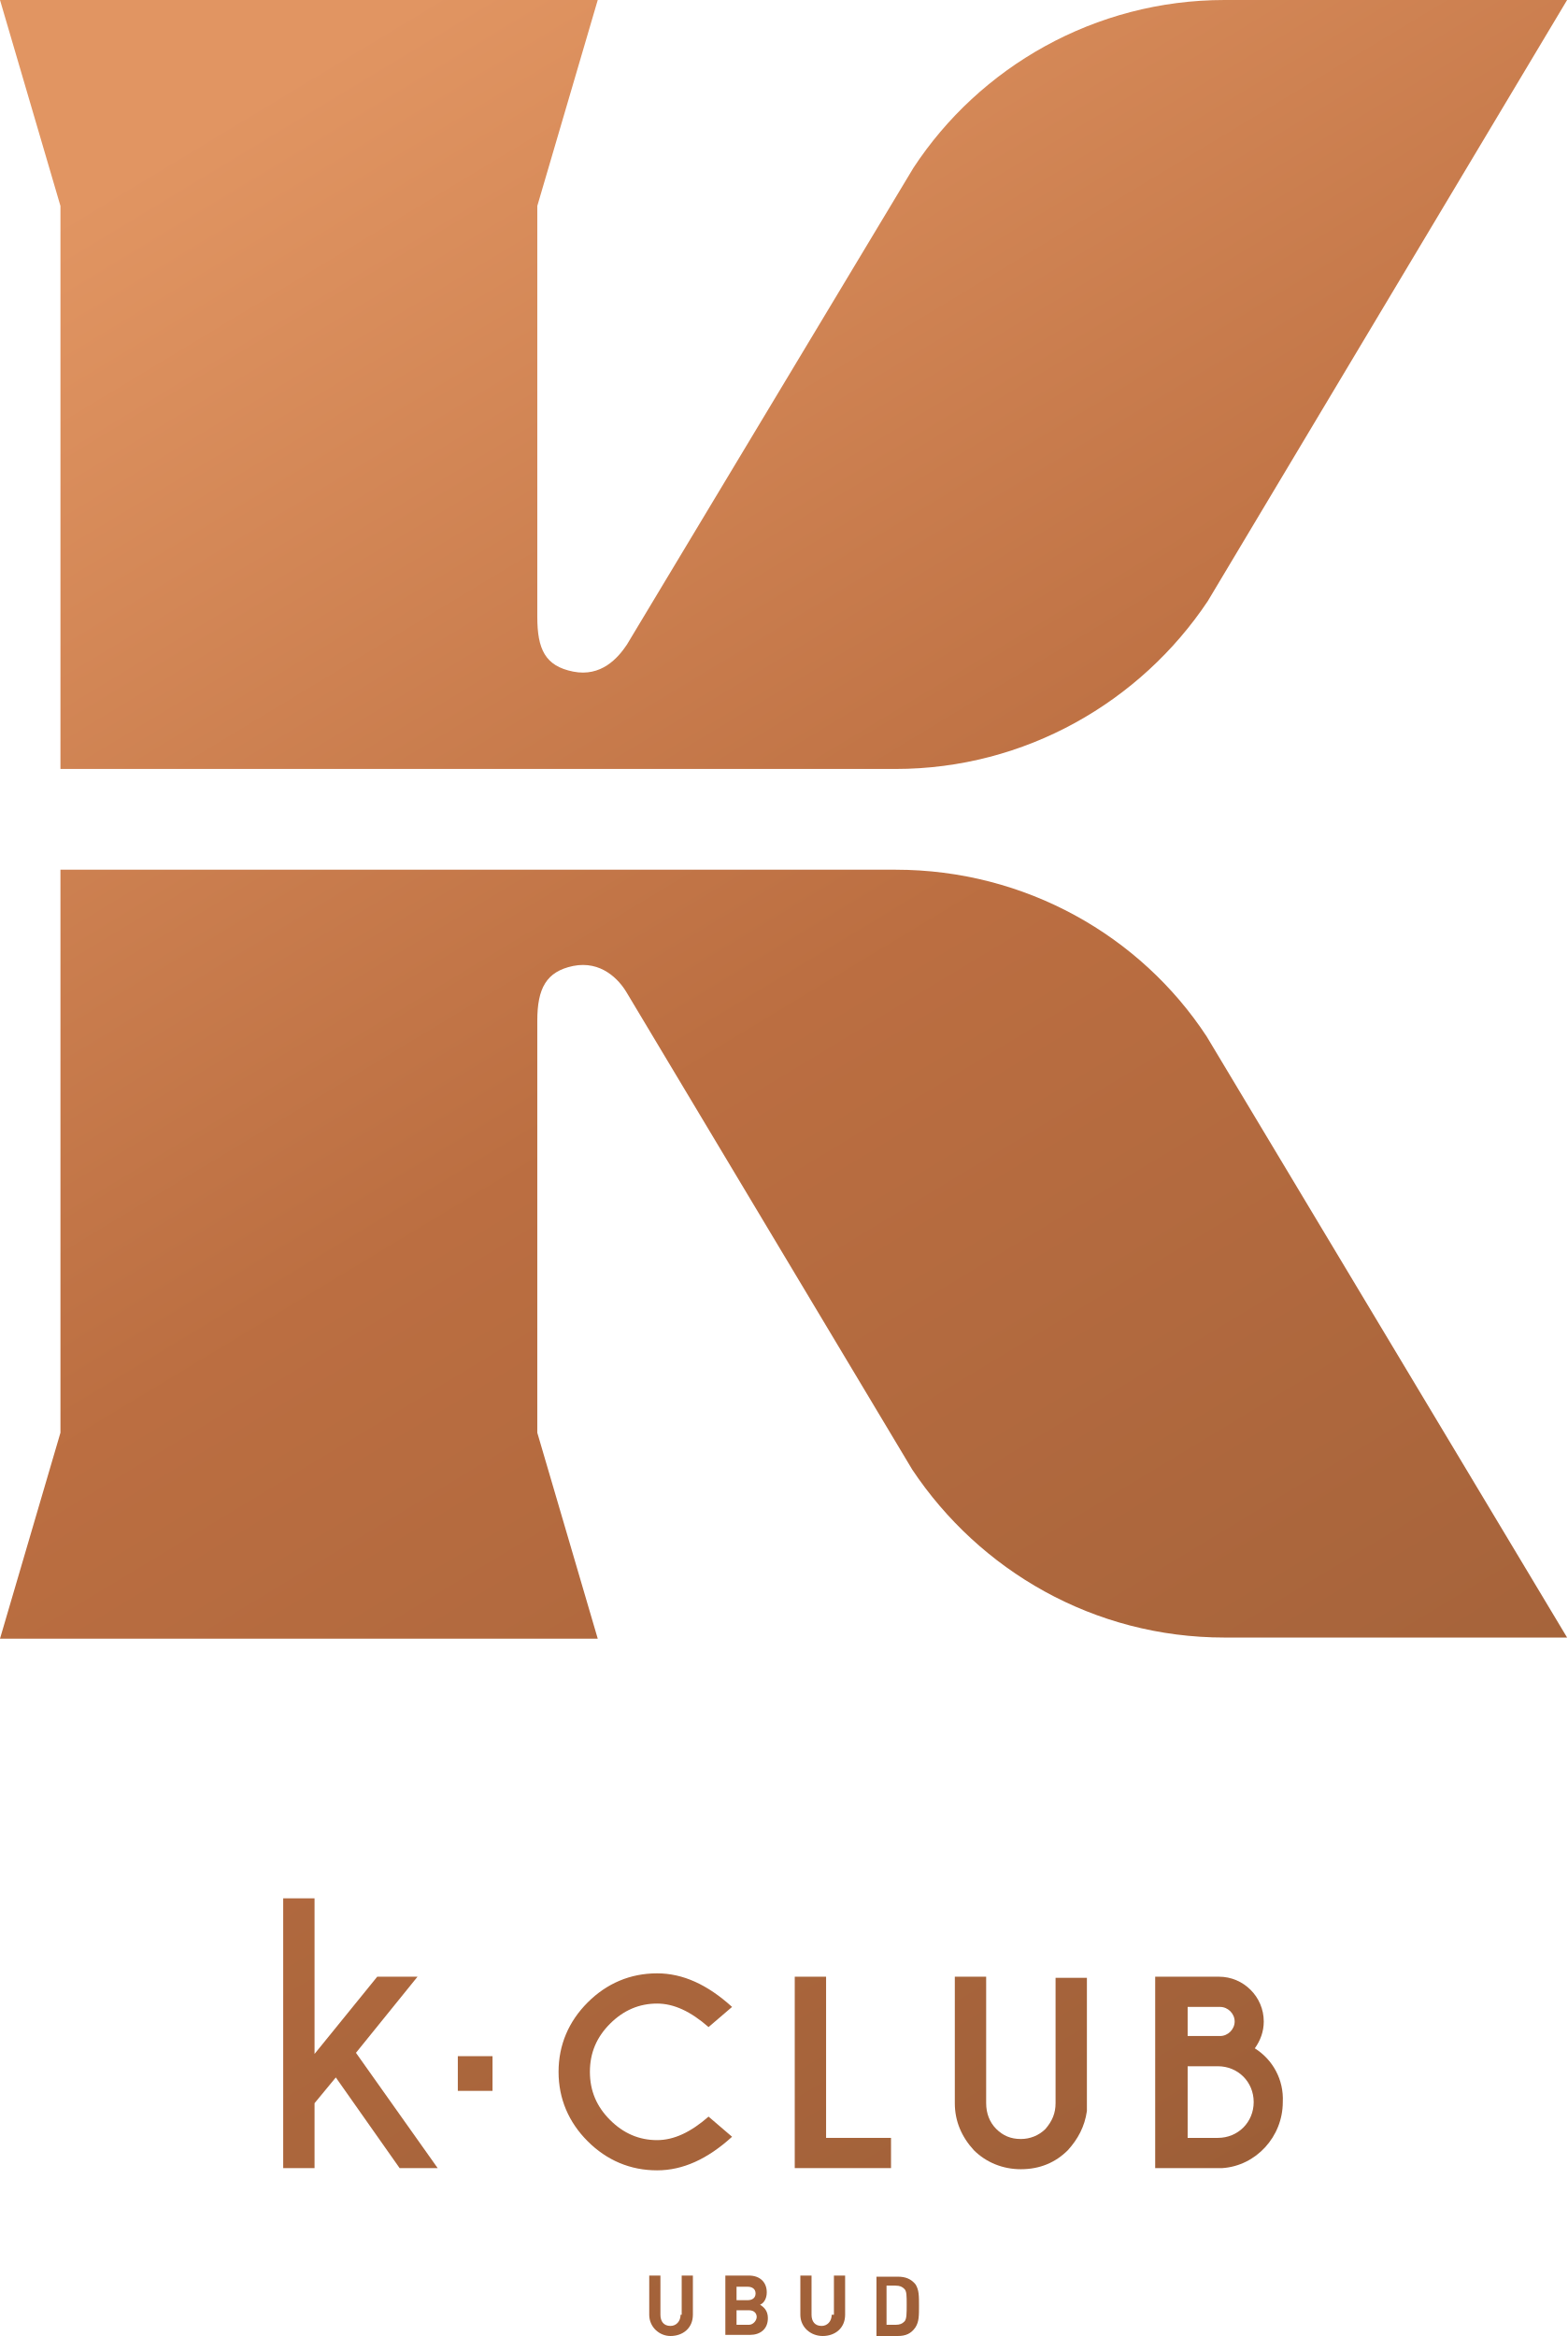
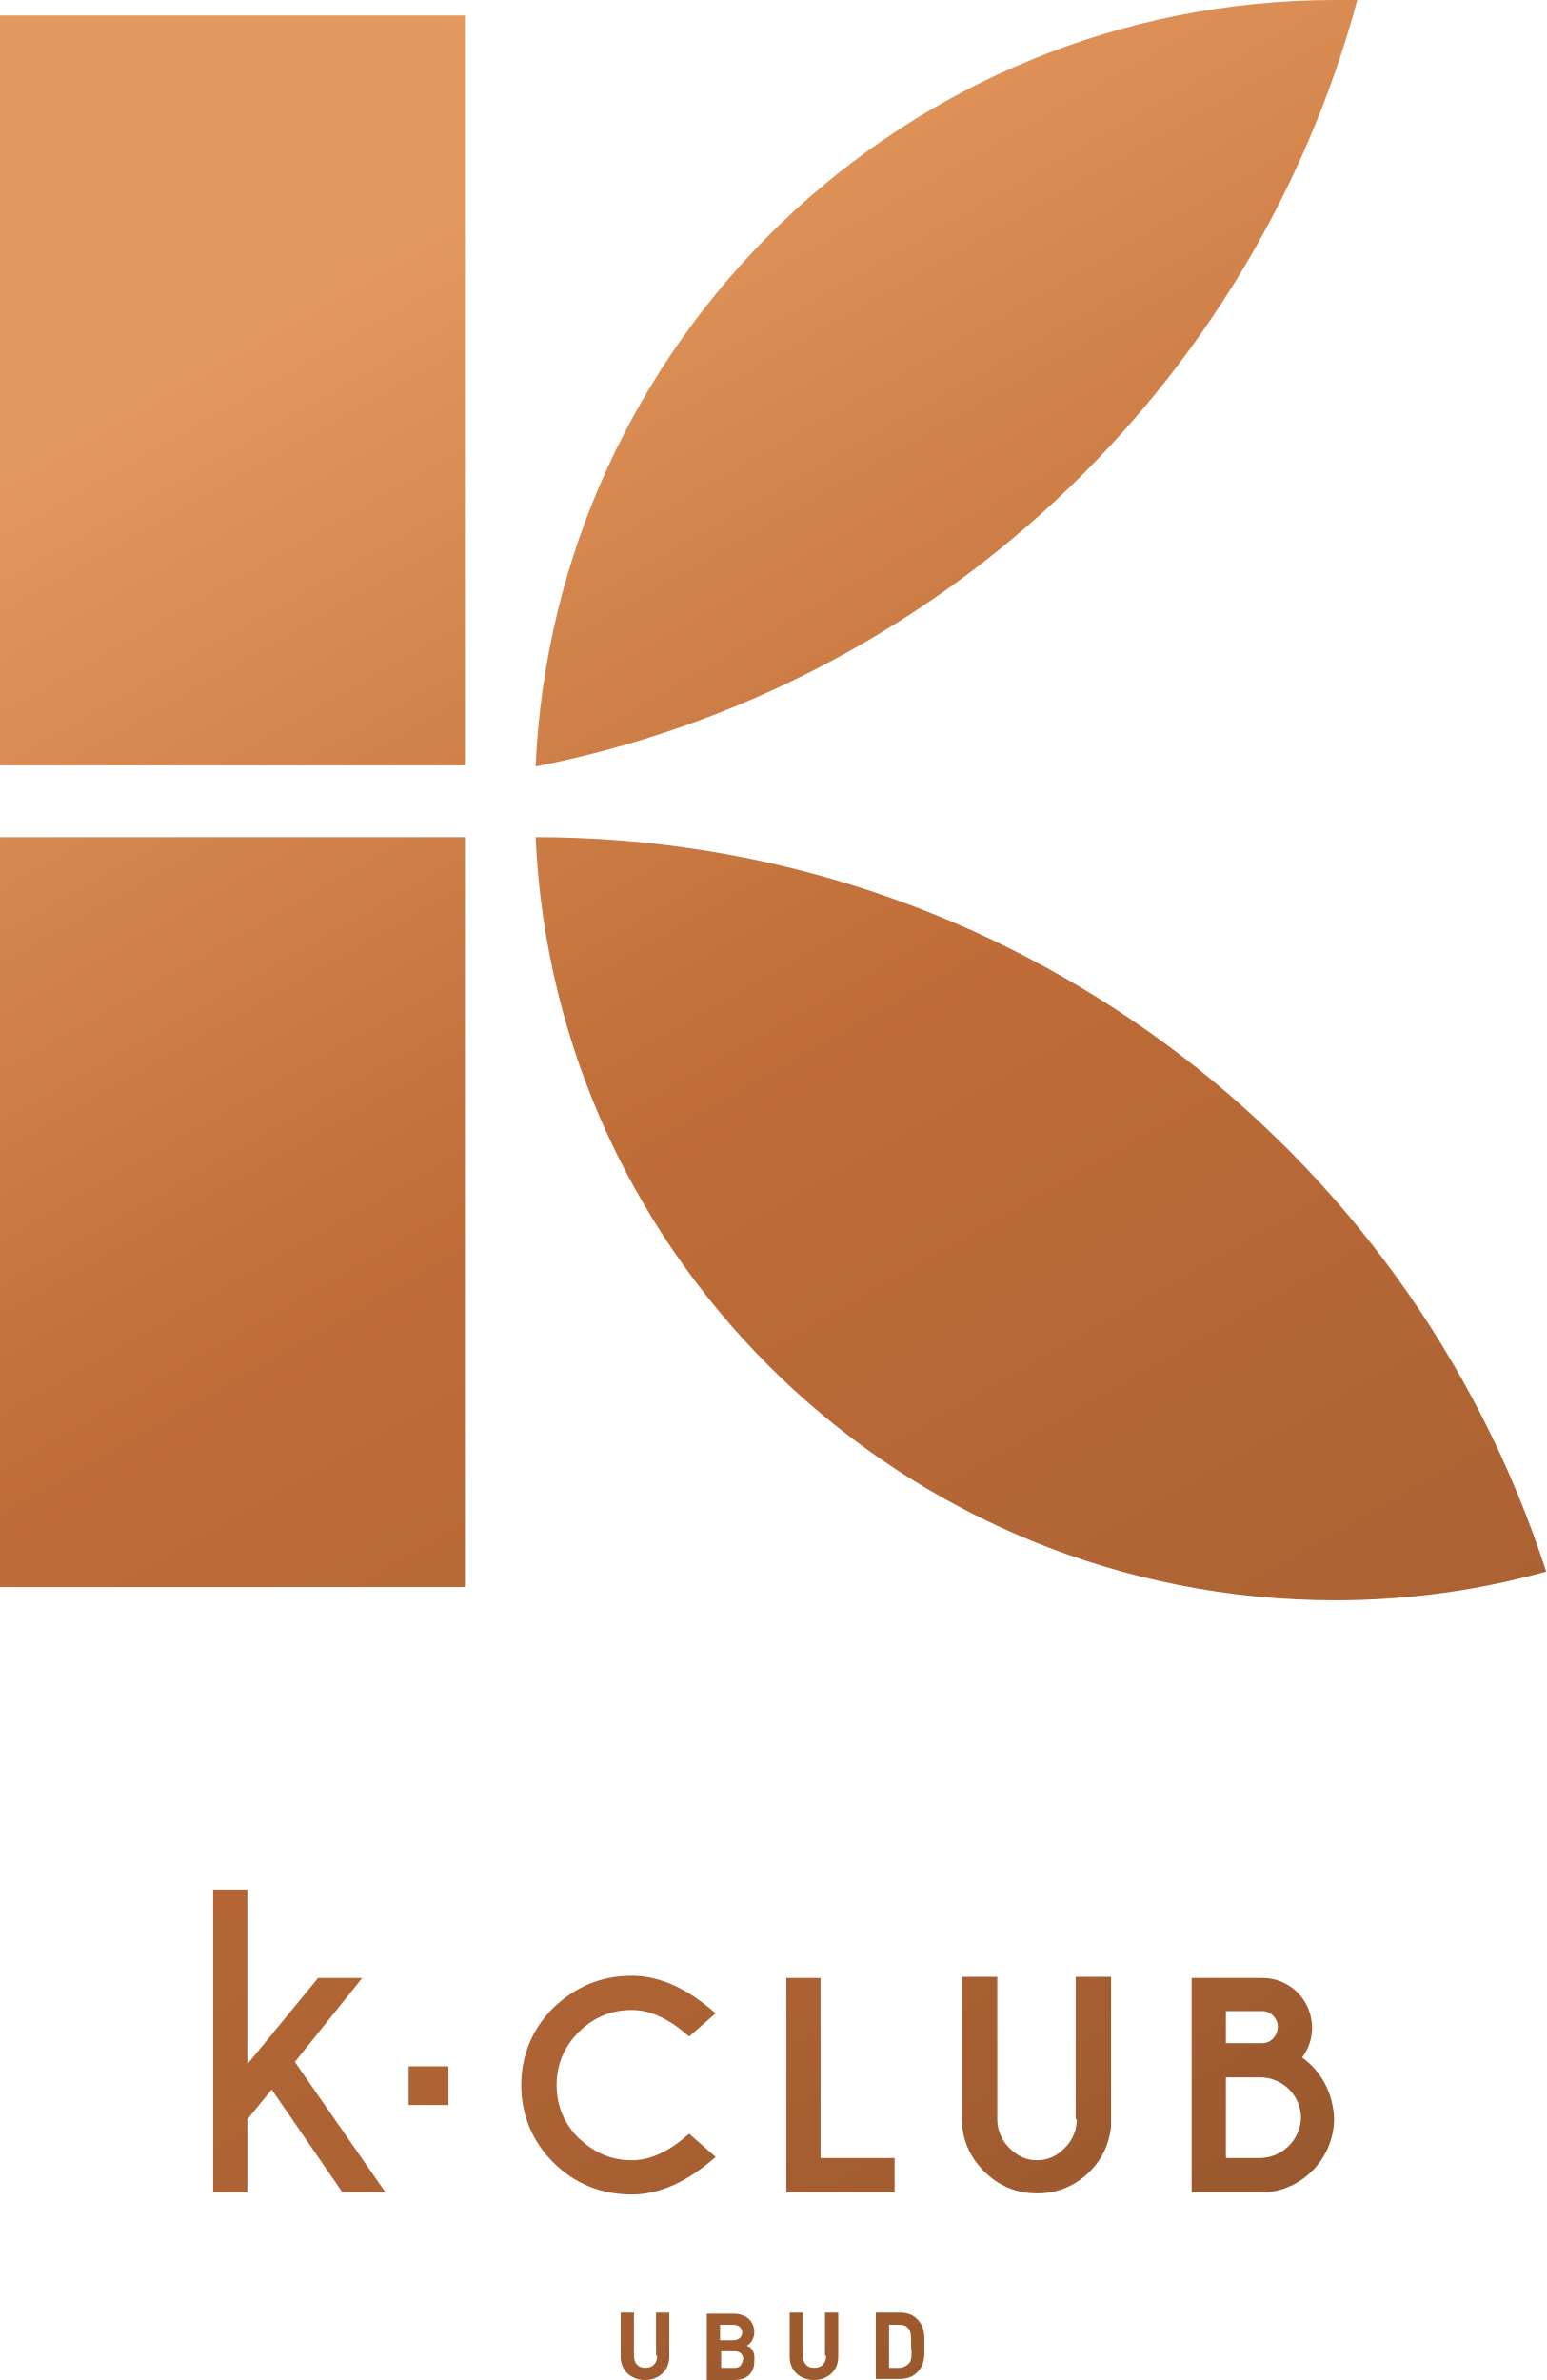
- <svg xmlns="http://www.w3.org/2000/svg" version="1.1" id="Layer_1" x="0px" y="0px" viewBox="0 0 140 208.7" style="enable-background:new 0 0 140 208.7;" xml:space="preserve">
+ <svg xmlns="http://www.w3.org/2000/svg" version="1.1" id="Layer_1" x="0px" y="0px" viewBox="0 0 140 215.5" style="enable-background:new 0 0 140 215.5;" xml:space="preserve">
  <style type="text/css">
	.st0{fill:url(#SVGID_1_);}
	.st1{fill:url(#SVGID_2_);}
	.st2{fill:url(#SVGID_3_);}
	.st3{fill:url(#SVGID_4_);}
	.st4{fill:url(#SVGID_5_);}
	.st5{fill:url(#SVGID_6_);}
	.st6{fill:url(#SVGID_7_);}
	.st7{fill:url(#SVGID_8_);}
	.st8{fill:url(#SVGID_9_);}
	.st9{fill:url(#SVGID_10_);}
	.st10{fill:url(#SVGID_11_);}
	.st11{fill:url(#SVGID_12_);}
+ 	.st12{fill:url(#SVGID_13_);}
+ 	.st13{fill:url(#SVGID_14_);}
</style>
  <g>
-     <linearGradient id="SVGID_1_" gradientUnits="userSpaceOnUse" x1="-3.436" y1="24.563" x2="116.397" y2="222.906">
-       <stop offset="0" style="stop-color:#E19562" />
-       <stop offset="0.411" style="stop-color:#BB6E41" />
-       <stop offset="0.819" style="stop-color:#A3623A" />
-       <stop offset="1" style="stop-color:#905631" />
-     </linearGradient>
-     <path class="st0" d="M80,77.7l-74.6,0V128L0,146.4h53.4L48,128V91.2c0-2.9,0.8-4.4,3.2-4.9c2.5-0.5,4.1,1.2,4.8,2.4l25.5,42.6h0   c6,9,16.2,15,27.9,15l30.6,0l-32.2-53.7C101.9,83.6,91.6,77.7,80,77.7z" />
-     <linearGradient id="SVGID_2_" gradientUnits="userSpaceOnUse" x1="48.012" y1="-6.519" x2="167.843" y2="191.824">
-       <stop offset="0" style="stop-color:#E19562" />
-       <stop offset="0.411" style="stop-color:#BB6E41" />
-       <stop offset="0.819" style="stop-color:#A3623A" />
-       <stop offset="1" style="stop-color:#905631" />
-     </linearGradient>
-     <path class="st1" d="M5.4,68.7l74.6,0c11.6,0,21.9-6,27.9-15L140,0l-30.6,0C97.8,0,87.5,6,81.6,15l0,0L56,57.6   c-0.8,1.2-2.3,2.9-4.8,2.4c-2.5-0.5-3.2-2-3.2-4.9V18.4L53.4,0H0l5.4,18.4V68.7z" />
-     <linearGradient id="SVGID_3_" gradientUnits="userSpaceOnUse" x1="-37.033" y1="45.009" x2="82.718" y2="243.218">
-       <stop offset="0" style="stop-color:#E19562" />
-       <stop offset="0.411" style="stop-color:#BB6E41" />
-       <stop offset="0.819" style="stop-color:#A3623A" />
-       <stop offset="1" style="stop-color:#905631" />
-     </linearGradient>
-     <path class="st2" d="M60.8,206.8c0,0.6-0.4,1-0.9,1c-0.6,0-0.9-0.4-0.9-1v-3.5h-1v3.5c0,1.1,0.9,1.9,1.9,1.9c1.1,0,2-0.7,2-1.9   v-3.5h-1V206.8z" />
-     <linearGradient id="SVGID_4_" gradientUnits="userSpaceOnUse" x1="-32.627" y1="42.215" x2="87.196" y2="240.542">
-       <stop offset="0" style="stop-color:#E19562" />
-       <stop offset="0.411" style="stop-color:#BB6E41" />
-       <stop offset="0.819" style="stop-color:#A3623A" />
-       <stop offset="1" style="stop-color:#905631" />
-     </linearGradient>
-     <path class="st3" d="M67.9,205.9c0.3-0.1,0.6-0.5,0.6-1.1c0-0.9-0.6-1.5-1.6-1.5h-2.1v5.3H67c0.9,0,1.6-0.5,1.6-1.5   C68.6,206.4,68.2,206.1,67.9,205.9z M65.8,204.3h1c0.4,0,0.7,0.2,0.7,0.6c0,0.4-0.3,0.6-0.7,0.6h-1V204.3z M66.9,207.7h-1.1v-1.3   h1.1c0.5,0,0.7,0.3,0.7,0.6S67.3,207.7,66.9,207.7z" />
-     <linearGradient id="SVGID_5_" gradientUnits="userSpaceOnUse" x1="-27.25" y1="38.891" x2="92.615" y2="237.288">
-       <stop offset="0" style="stop-color:#E19562" />
-       <stop offset="0.411" style="stop-color:#BB6E41" />
-       <stop offset="0.819" style="stop-color:#A3623A" />
-       <stop offset="1" style="stop-color:#905631" />
-     </linearGradient>
-     <path class="st4" d="M74.3,206.8c0,0.6-0.4,1-0.9,1c-0.6,0-0.9-0.4-0.9-1v-3.5h-1v3.5c0,1.1,0.9,1.9,2,1.9c1.1,0,2-0.7,2-1.9v-3.5   h-1V206.8z" />
-     <linearGradient id="SVGID_6_" gradientUnits="userSpaceOnUse" x1="-22.816" y1="36.219" x2="97.043" y2="234.606">
-       <stop offset="0" style="stop-color:#E19562" />
-       <stop offset="0.411" style="stop-color:#BB6E41" />
-       <stop offset="0.819" style="stop-color:#A3623A" />
-       <stop offset="1" style="stop-color:#905631" />
-     </linearGradient>
-     <path class="st5" d="M80.2,203.4h-1.9v5.3h1.9c0.7,0,1.2-0.2,1.6-0.8c0.3-0.5,0.3-1,0.3-1.9c0-0.9,0-1.4-0.3-1.9   C81.4,203.6,80.9,203.4,80.2,203.4z M80.8,207.4c-0.2,0.2-0.4,0.3-0.8,0.3h-0.8v-3.5h0.8c0.4,0,0.6,0.1,0.8,0.3   c0.2,0.2,0.2,0.6,0.2,1.4S81,207.2,80.8,207.4z" />
-     <linearGradient id="SVGID_7_" gradientUnits="userSpaceOnUse" x1="-29.02" y1="40.022" x2="90.811" y2="238.363">
-       <stop offset="0" style="stop-color:#E19562" />
-       <stop offset="0.411" style="stop-color:#BB6E41" />
-       <stop offset="0.819" style="stop-color:#A3623A" />
-       <stop offset="1" style="stop-color:#905631" />
-     </linearGradient>
-     <path class="st6" d="M65.4,190.9l-2.1-1.8c-1.6,1.4-3.1,2.1-4.6,2.1c-1.6,0-3-0.6-4.2-1.8c-1.2-1.2-1.8-2.6-1.8-4.3   s0.6-3.1,1.8-4.3c1.2-1.2,2.6-1.8,4.2-1.8c1.5,0,3,0.7,4.6,2.1l2.1-1.8c-2.2-2-4.4-3-6.7-3c-2.4,0-4.5,0.9-6.2,2.6   c-1.7,1.7-2.6,3.8-2.6,6.2c0,2.4,0.9,4.5,2.6,6.2c1.7,1.7,3.8,2.6,6.2,2.6C61,193.9,63.2,192.9,65.4,190.9z" />
-     <linearGradient id="SVGID_8_" gradientUnits="userSpaceOnUse" x1="-18.946" y1="33.94" x2="100.881" y2="232.275">
-       <stop offset="0" style="stop-color:#E19562" />
-       <stop offset="0.411" style="stop-color:#BB6E41" />
-       <stop offset="0.819" style="stop-color:#A3623A" />
-       <stop offset="1" style="stop-color:#905631" />
-     </linearGradient>
-     <polygon class="st7" points="71,176.6 71,193.7 79.6,193.7 79.6,191 73.8,191 73.8,176.6  " />
-     <linearGradient id="SVGID_9_" gradientUnits="userSpaceOnUse" x1="-4.359" y1="25.102" x2="115.484" y2="223.462">
-       <stop offset="0" style="stop-color:#E19562" />
-       <stop offset="0.411" style="stop-color:#BB6E41" />
-       <stop offset="0.819" style="stop-color:#A3623A" />
-       <stop offset="1" style="stop-color:#905631" />
-     </linearGradient>
-     <path class="st8" d="M94.3,187.9c0,0.9-0.3,1.6-0.9,2.3c-0.6,0.6-1.4,0.9-2.2,0.9c-0.9,0-1.6-0.3-2.2-0.9c-0.6-0.6-0.9-1.4-0.9-2.3   v-11.3h-2.8v11.3c0,1.6,0.6,3,1.7,4.2c1.1,1.1,2.6,1.7,4.2,1.7c1.7,0,3.1-0.6,4.2-1.7c0.9-1,1.5-2.1,1.7-3.5v-11.9h-2.8V187.9z" />
-     <linearGradient id="SVGID_10_" gradientUnits="userSpaceOnUse" x1="6.593" y1="18.566" x2="126.392" y2="216.854">
-       <stop offset="0" style="stop-color:#E19562" />
-       <stop offset="0.411" style="stop-color:#BB6E41" />
-       <stop offset="0.819" style="stop-color:#A3623A" />
-       <stop offset="1" style="stop-color:#905631" />
-     </linearGradient>
-     <path class="st9" d="M112.1,183c0.5-0.7,0.8-1.5,0.8-2.4c0-2.2-1.8-4-4-4h-5.7v17.1h6c3-0.2,5.4-2.8,5.4-5.9   C114.7,185.8,113.7,184,112.1,183z M106.1,179.3h2.9c0.7,0,1.3,0.6,1.3,1.3c0,0.7-0.6,1.3-1.3,1.3h-2.9V179.3z M108.8,191h-2.7   v-6.4h2.7c1.8,0,3.2,1.4,3.2,3.2C112,189.6,110.6,191,108.8,191z" />
-     <linearGradient id="SVGID_11_" gradientUnits="userSpaceOnUse" x1="-49.075" y1="52.135" x2="70.758" y2="250.479">
-       <stop offset="0" style="stop-color:#E19562" />
-       <stop offset="0.411" style="stop-color:#BB6E41" />
-       <stop offset="0.819" style="stop-color:#A3623A" />
-       <stop offset="1" style="stop-color:#905631" />
-     </linearGradient>
-     <polygon class="st10" points="37.3,176.6 33.7,176.6 28.1,183.5 28.1,169.6 25.3,169.6 25.3,193.7 28.1,193.7 28.1,187.9 30,185.6    35.7,193.7 39.1,193.7 31.8,183.4  " />
-     <linearGradient id="SVGID_12_" gradientUnits="userSpaceOnUse" x1="-40.832" y1="47.303" x2="78.907" y2="245.491">
-       <stop offset="0" style="stop-color:#E19562" />
-       <stop offset="0.411" style="stop-color:#BB6E41" />
-       <stop offset="0.819" style="stop-color:#A3623A" />
-       <stop offset="1" style="stop-color:#905631" />
-     </linearGradient>
-     <rect x="40.9" y="183.7" class="st11" width="3.1" height="3.1" />
+     <g>
+       <linearGradient id="SVGID_1_" gradientUnits="userSpaceOnUse" x1="39.215" y1="18.882" x2="137.194" y2="190.035">
+         <stop offset="0" style="stop-color:#E4995E" />
+         <stop offset="0.411" style="stop-color:#C06D38" />
+         <stop offset="0.819" style="stop-color:#AA6133" />
+         <stop offset="1" style="stop-color:#98582D" />
+       </linearGradient>
+       <path class="st0" d="M48.5,75.8c1.7,38.5,33.5,69.1,72.4,69.1c6.6,0,13-0.9,19.1-2.6C127.5,103.7,91.3,75.8,48.5,75.8z" />
+       <linearGradient id="SVGID_2_" gradientUnits="userSpaceOnUse" x1="67.415" y1="2.738" x2="165.395" y2="173.894">
+         <stop offset="0" style="stop-color:#E4995E" />
+         <stop offset="0.411" style="stop-color:#C06D38" />
+         <stop offset="0.819" style="stop-color:#AA6133" />
+         <stop offset="1" style="stop-color:#98582D" />
+       </linearGradient>
+       <path class="st1" d="M122.9,0c-0.7,0-1.3,0-2,0c-39,0-70.7,30.8-72.4,69.4C84.6,62.3,113.4,35.2,122.9,0z" />
+       <linearGradient id="SVGID_3_" gradientUnits="userSpaceOnUse" x1="-13.638" y1="49.139" x2="84.341" y2="220.292">
+         <stop offset="0" style="stop-color:#E4995E" />
+         <stop offset="0.411" style="stop-color:#C06D38" />
+         <stop offset="0.819" style="stop-color:#AA6133" />
+         <stop offset="1" style="stop-color:#98582D" />
+       </linearGradient>
+       <rect x="0" y="75.8" class="st2" width="42.1" height="67.9" />
+       <linearGradient id="SVGID_4_" gradientUnits="userSpaceOnUse" x1="18.398" y1="30.799" x2="116.377" y2="201.953">
+         <stop offset="0" style="stop-color:#E4995E" />
+         <stop offset="0.411" style="stop-color:#C06D38" />
+         <stop offset="0.819" style="stop-color:#AA6133" />
+         <stop offset="1" style="stop-color:#98582D" />
+       </linearGradient>
+       <rect x="0" y="1.4" class="st3" width="42.1" height="67.9" />
+     </g>
+     <g>
+       <linearGradient id="SVGID_5_" gradientUnits="userSpaceOnUse" x1="-30.483" y1="56.293" x2="67.501" y2="227.454">
+         <stop offset="0" style="stop-color:#E4995E" />
+         <stop offset="0.411" style="stop-color:#C06D38" />
+         <stop offset="0.819" style="stop-color:#AA6133" />
+         <stop offset="1" style="stop-color:#98582D" />
+       </linearGradient>
+       <path class="st4" d="M59.5,213.3c0,0.7-0.4,1.1-1.1,1.1c-0.6,0-1-0.4-1-1.1v-3.9h-1.2v4c0,1.3,1,2.1,2.2,2.1    c1.2,0,2.2-0.8,2.2-2.1v-4h-1.2V213.3z" />
+       <linearGradient id="SVGID_6_" gradientUnits="userSpaceOnUse" x1="-25.248" y1="53.302" x2="72.733" y2="224.458">
+         <stop offset="0" style="stop-color:#E4995E" />
+         <stop offset="0.411" style="stop-color:#C06D38" />
+         <stop offset="0.819" style="stop-color:#AA6133" />
+         <stop offset="1" style="stop-color:#98582D" />
+       </linearGradient>
+       <path class="st5" d="M67.6,212.4c0.3-0.1,0.7-0.6,0.7-1.2c0-1-0.7-1.7-1.9-1.7h-2.4v6h2.5c1.1,0,1.8-0.6,1.8-1.7    C68.4,212.9,68,212.5,67.6,212.4z M65.2,210.5h1.2c0.5,0,0.8,0.3,0.8,0.7c0,0.4-0.3,0.7-0.8,0.7h-1.2V210.5z M66.5,214.4h-1.2    v-1.5h1.2c0.5,0,0.8,0.3,0.8,0.7C67.2,214.1,67,214.4,66.5,214.4z" />
+       <linearGradient id="SVGID_7_" gradientUnits="userSpaceOnUse" x1="-18.956" y1="49.697" x2="79.027" y2="220.856">
+         <stop offset="0" style="stop-color:#E4995E" />
+         <stop offset="0.411" style="stop-color:#C06D38" />
+         <stop offset="0.819" style="stop-color:#AA6133" />
+         <stop offset="1" style="stop-color:#98582D" />
+       </linearGradient>
+       <path class="st6" d="M74.8,213.3c0,0.7-0.4,1.1-1.1,1.1c-0.6,0-1-0.4-1-1.1v-3.9h-1.2v4c0,1.3,1,2.1,2.2,2.1    c1.2,0,2.2-0.8,2.2-2.1v-4h-1.2V213.3z" />
+       <linearGradient id="SVGID_8_" gradientUnits="userSpaceOnUse" x1="-13.75" y1="46.737" x2="84.224" y2="217.88">
+         <stop offset="0" style="stop-color:#E4995E" />
+         <stop offset="0.411" style="stop-color:#C06D38" />
+         <stop offset="0.819" style="stop-color:#AA6133" />
+         <stop offset="1" style="stop-color:#98582D" />
+       </linearGradient>
+       <path class="st7" d="M81.5,209.4h-2.2v6h2.2c0.8,0,1.4-0.3,1.8-0.9c0.4-0.5,0.4-1.1,0.4-2.1c0-1,0-1.6-0.4-2.1    C82.9,209.7,82.3,209.4,81.5,209.4z M82.3,214c-0.2,0.2-0.5,0.4-0.9,0.4h-0.9v-3.9h0.9c0.4,0,0.7,0.1,0.9,0.4    c0.2,0.3,0.2,0.6,0.2,1.6C82.6,213.4,82.5,213.8,82.3,214z" />
+       <linearGradient id="SVGID_9_" gradientUnits="userSpaceOnUse" x1="-21.624" y1="51.23" x2="76.356" y2="222.385">
+         <stop offset="0" style="stop-color:#E4995E" />
+         <stop offset="0.411" style="stop-color:#C06D38" />
+         <stop offset="0.819" style="stop-color:#AA6133" />
+         <stop offset="1" style="stop-color:#98582D" />
+       </linearGradient>
+       <path class="st8" d="M64.8,195.3l-2.4-2.1c-1.8,1.6-3.5,2.4-5.2,2.4c-1.9,0-3.4-0.7-4.8-2c-1.3-1.3-2-2.9-2-4.8    c0-1.9,0.7-3.5,2-4.8c1.3-1.3,2.9-2,4.8-2c1.7,0,3.4,0.8,5.2,2.4l2.4-2.1c-2.5-2.2-5-3.4-7.6-3.4c-2.8,0-5.1,1-7.1,2.9    c-1.9,1.9-2.9,4.3-2.9,7c0,2.7,1,5.1,2.9,7c1.9,1.9,4.3,2.9,7.1,2.9C59.8,198.7,62.3,197.5,64.8,195.3z" />
+       <linearGradient id="SVGID_10_" gradientUnits="userSpaceOnUse" x1="-9.847" y1="44.489" x2="88.132" y2="215.643">
+         <stop offset="0" style="stop-color:#E4995E" />
+         <stop offset="0.411" style="stop-color:#C06D38" />
+         <stop offset="0.819" style="stop-color:#AA6133" />
+         <stop offset="1" style="stop-color:#98582D" />
+       </linearGradient>
+       <polygon class="st9" points="81,195.4 74.3,195.4 74.3,179.1 71.2,179.1 71.2,198.5 81,198.5   " />
+       <linearGradient id="SVGID_11_" gradientUnits="userSpaceOnUse" x1="7.154" y1="34.754" x2="105.135" y2="205.91">
+         <stop offset="0" style="stop-color:#E4995E" />
+         <stop offset="0.411" style="stop-color:#C06D38" />
+         <stop offset="0.819" style="stop-color:#AA6133" />
+         <stop offset="1" style="stop-color:#98582D" />
+       </linearGradient>
+       <path class="st10" d="M97.5,191.9c0,1-0.4,1.9-1.1,2.6c-0.7,0.7-1.5,1.1-2.5,1.1c-1,0-1.8-0.4-2.5-1.1c-0.7-0.7-1.1-1.6-1.1-2.6    v-12.9h-3.2v12.9c0,1.8,0.7,3.4,2,4.7c1.3,1.3,2.9,2,4.8,2c1.9,0,3.5-0.7,4.8-2c1.1-1.1,1.7-2.4,1.9-4v-13.6h-3.2V191.9z" />
+       <linearGradient id="SVGID_12_" gradientUnits="userSpaceOnUse" x1="19.959" y1="27.422" x2="117.94" y2="198.578">
+         <stop offset="0" style="stop-color:#E4995E" />
+         <stop offset="0.411" style="stop-color:#C06D38" />
+         <stop offset="0.819" style="stop-color:#AA6133" />
+         <stop offset="1" style="stop-color:#98582D" />
+       </linearGradient>
+       <path class="st11" d="M117.9,186.3c0.6-0.8,0.9-1.7,0.9-2.7c0-2.5-2-4.5-4.5-4.5h-6.4v19.4h6.8c3.4-0.3,6.1-3.2,6.1-6.7    C120.7,189.5,119.6,187.5,117.9,186.3z M111,182.1h3.3c0.8,0,1.4,0.7,1.4,1.4c0,0.8-0.6,1.5-1.4,1.5H111V182.1z M114,195.4H111    v-7.3h3.1c2,0,3.7,1.6,3.7,3.7C117.7,193.8,116.1,195.4,114,195.4z" />
+       <linearGradient id="SVGID_13_" gradientUnits="userSpaceOnUse" x1="-45.01" y1="64.621" x2="52.968" y2="235.773">
+         <stop offset="0" style="stop-color:#E4995E" />
+         <stop offset="0.411" style="stop-color:#C06D38" />
+         <stop offset="0.819" style="stop-color:#AA6133" />
+         <stop offset="1" style="stop-color:#98582D" />
+       </linearGradient>
+       <polygon class="st12" points="32.8,179.1 28.8,179.1 22.4,186.9 22.4,171.1 19.3,171.1 19.3,198.5 22.4,198.5 22.4,191.9     24.6,189.2 31,198.5 34.9,198.5 26.7,186.7   " />
+       <linearGradient id="SVGID_14_" gradientUnits="userSpaceOnUse" x1="-35.462" y1="59.16" x2="62.513" y2="230.306">
+         <stop offset="0" style="stop-color:#E4995E" />
+         <stop offset="0.411" style="stop-color:#C06D38" />
+         <stop offset="0.819" style="stop-color:#AA6133" />
+         <stop offset="1" style="stop-color:#98582D" />
+       </linearGradient>
+       <rect x="37" y="187.1" class="st13" width="3.6" height="3.5" />
+     </g>
  </g>
</svg>
